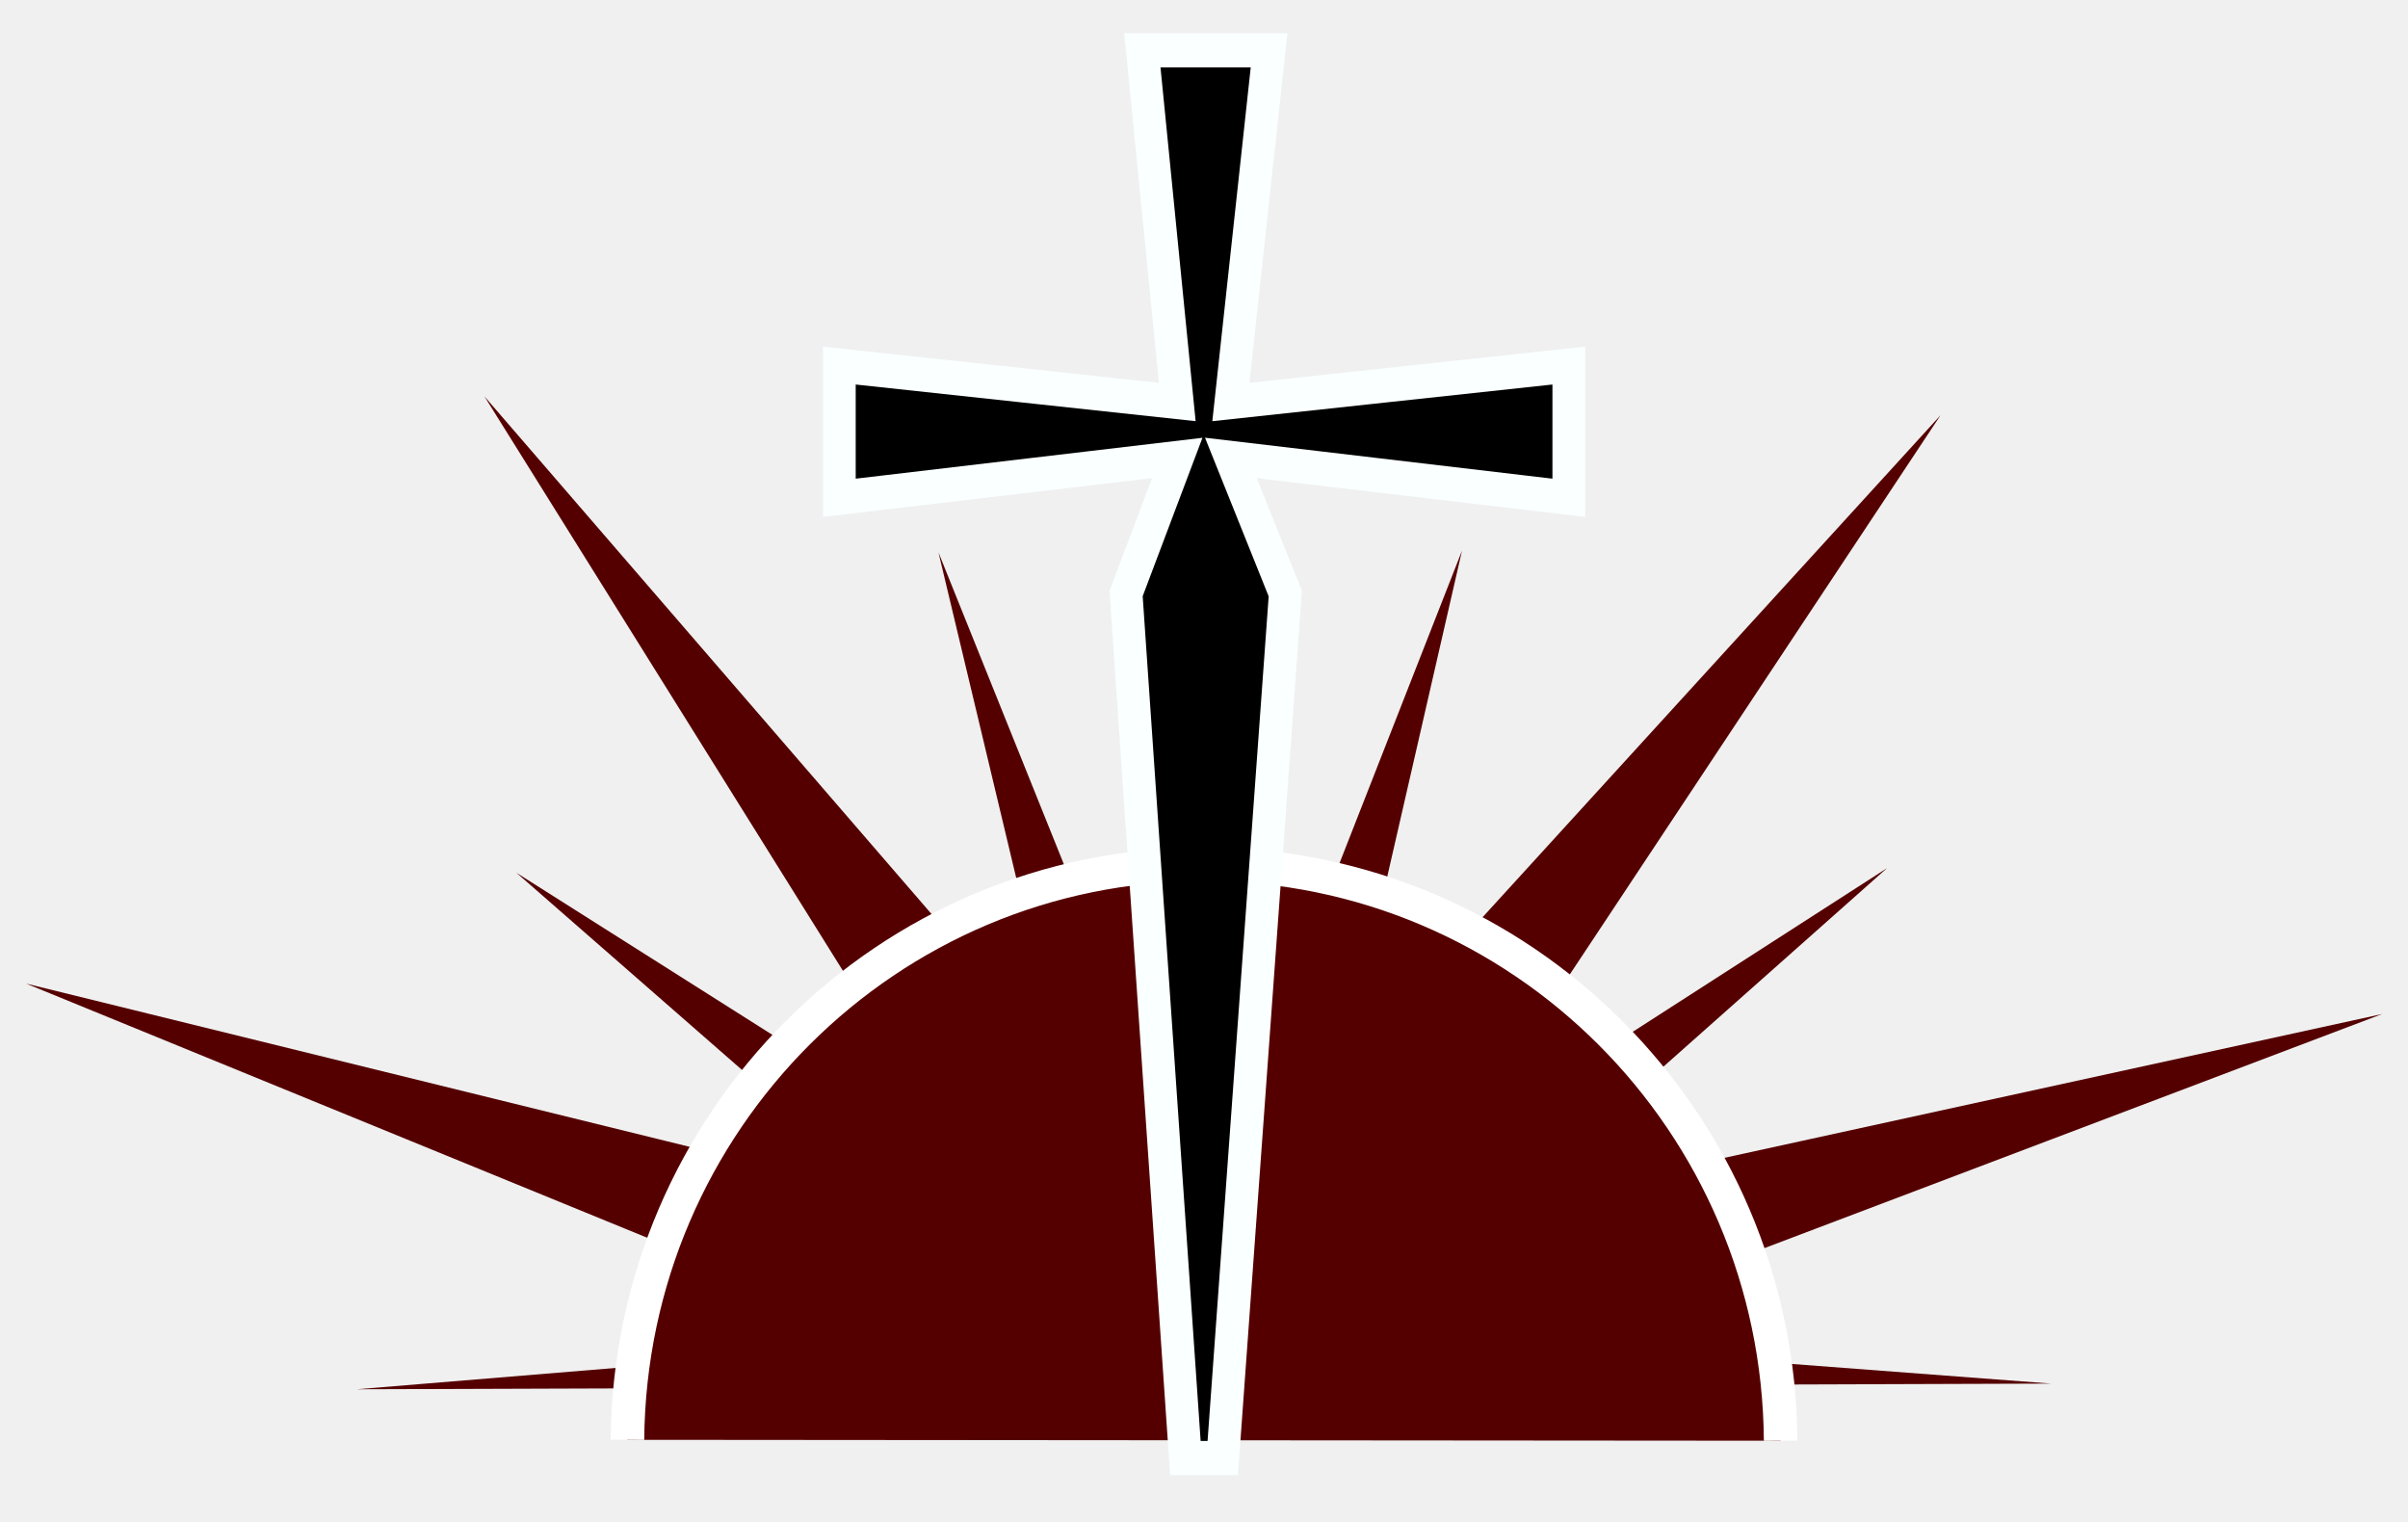
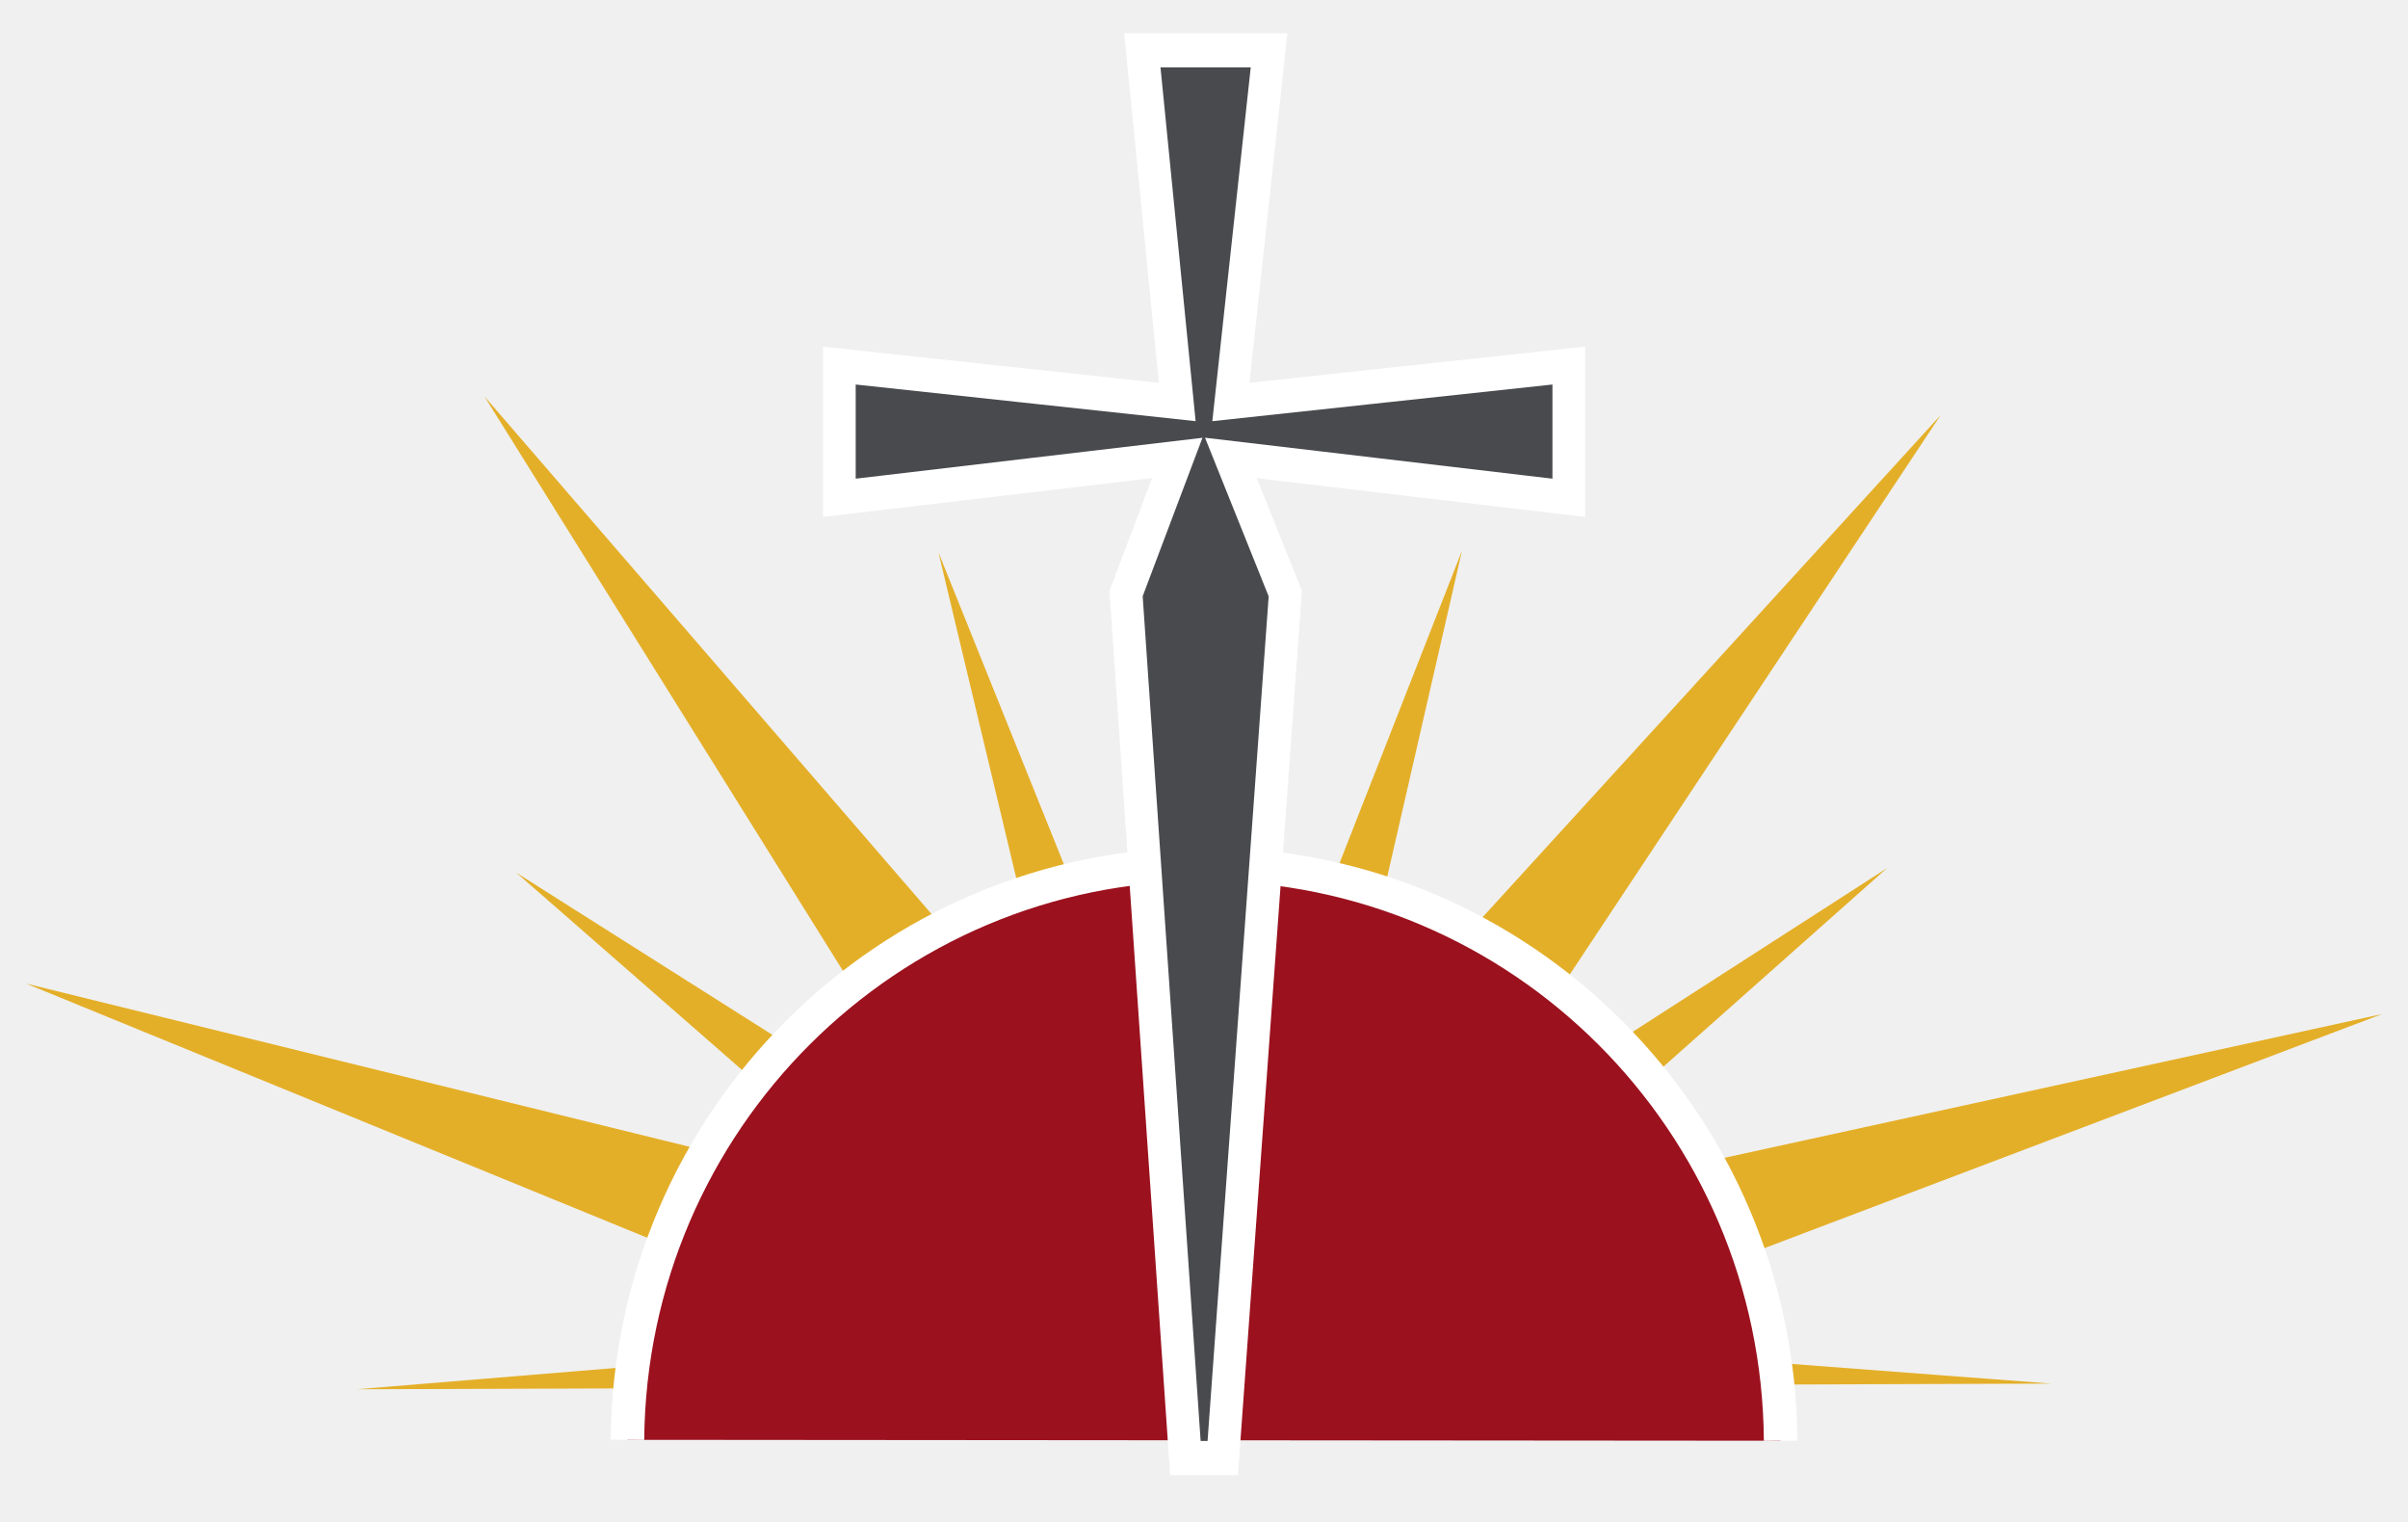
<svg xmlns="http://www.w3.org/2000/svg" width="536.82" height="339.12" version="1.1" viewBox="0 0 142.03 89.727">
  <g transform="translate(-34.285 -82.202)">
-     <path d="m90.391 162.54-54.57-22.326 57.477 14.138-30.442-48.772 37.82 43.784 5.314-56.589 3.717 56.705 39.04-42.791-31.805 47.967 57.854-12.648-55.179 20.908-29.225-0.378z" fill="#500" />
+     <path d="m90.391 162.54-54.57-22.326 57.477 14.138-30.442-48.772 37.82 43.784 5.314-56.589 3.717 56.705 39.04-42.791-31.805 47.967 57.854-12.648-55.179 20.908-29.225-0.378z" fill="#e4af28" />
  </g>
  <g transform="translate(-34.285 -82.202)">
-     <path d="m55.335 164.14 40.449-3.335-31.045-27.131 34.652 21.941-9.754-40.834 15.619 38.836 15.263-38.939-9.38 40.897 34.45-22.171-30.796 27.337 40.478 3.065" fill="#500" image-rendering="auto" />
+     <path d="m55.335 164.14 40.449-3.335-31.045-27.131 34.652 21.941-9.754-40.834 15.619 38.836 15.263-38.939-9.38 40.897 34.45-22.171-30.796 27.337 40.478 3.065" fill="#e4af28" image-rendering="auto" />
  </g>
  <g transform="translate(-34.285 -82.202)">
-     <path transform="matrix(.99998 -.0070287 -.0069342 -.99998 0 0)" d="m138.15-168.15a34.012 34.242 0 0 1-33.747 34.241 34.012 34.242 0 0 1-34.272-33.709" fill="#500" stroke="#fff" stroke-width="1.979" />
+     <path transform="matrix(.99998 -.0070287 -.0069342 -.99998 0 0)" d="m138.15-168.15a34.012 34.242 0 0 1-33.747 34.241 34.012 34.242 0 0 1-34.272-33.709" fill="#9b111e" stroke="#fff" stroke-width="1.979" />
  </g>
  <g transform="translate(-34.285 -82.202)">
-     <g transform="matrix(.97906 0 0 1.0214 0 -2.2324)" stroke="#faffff" stroke-width="1.973" aria-label="†">
-       <path d="m112.45 116.94-3.768 49.918h-2.251l-3.573-49.918 3.083-7.83-20.359 2.3v-7.635l20.359 2.104-2.104-20.31h7.635l-2.3 20.31 20.359-2.104v7.635l-20.359-2.3z" stroke="#faffff" stroke-width="1.973" />
+     <g transform="matrix(.97906 0 0 1.0214 0 -2.2324)" stroke="#47484e" stroke-width="1.973" aria-label="†">
+       <path d="m112.45 116.94-3.768 49.918h-2.251l-3.573-49.918 3.083-7.83-20.359 2.3v-7.635l20.359 2.104-2.104-20.31h7.635l-2.3 20.31 20.359-2.104v7.635l-20.359-2.3z" stroke="#ffffff" stroke-width="1.973" fill="#484a4e" />
    </g>
  </g>
</svg>
